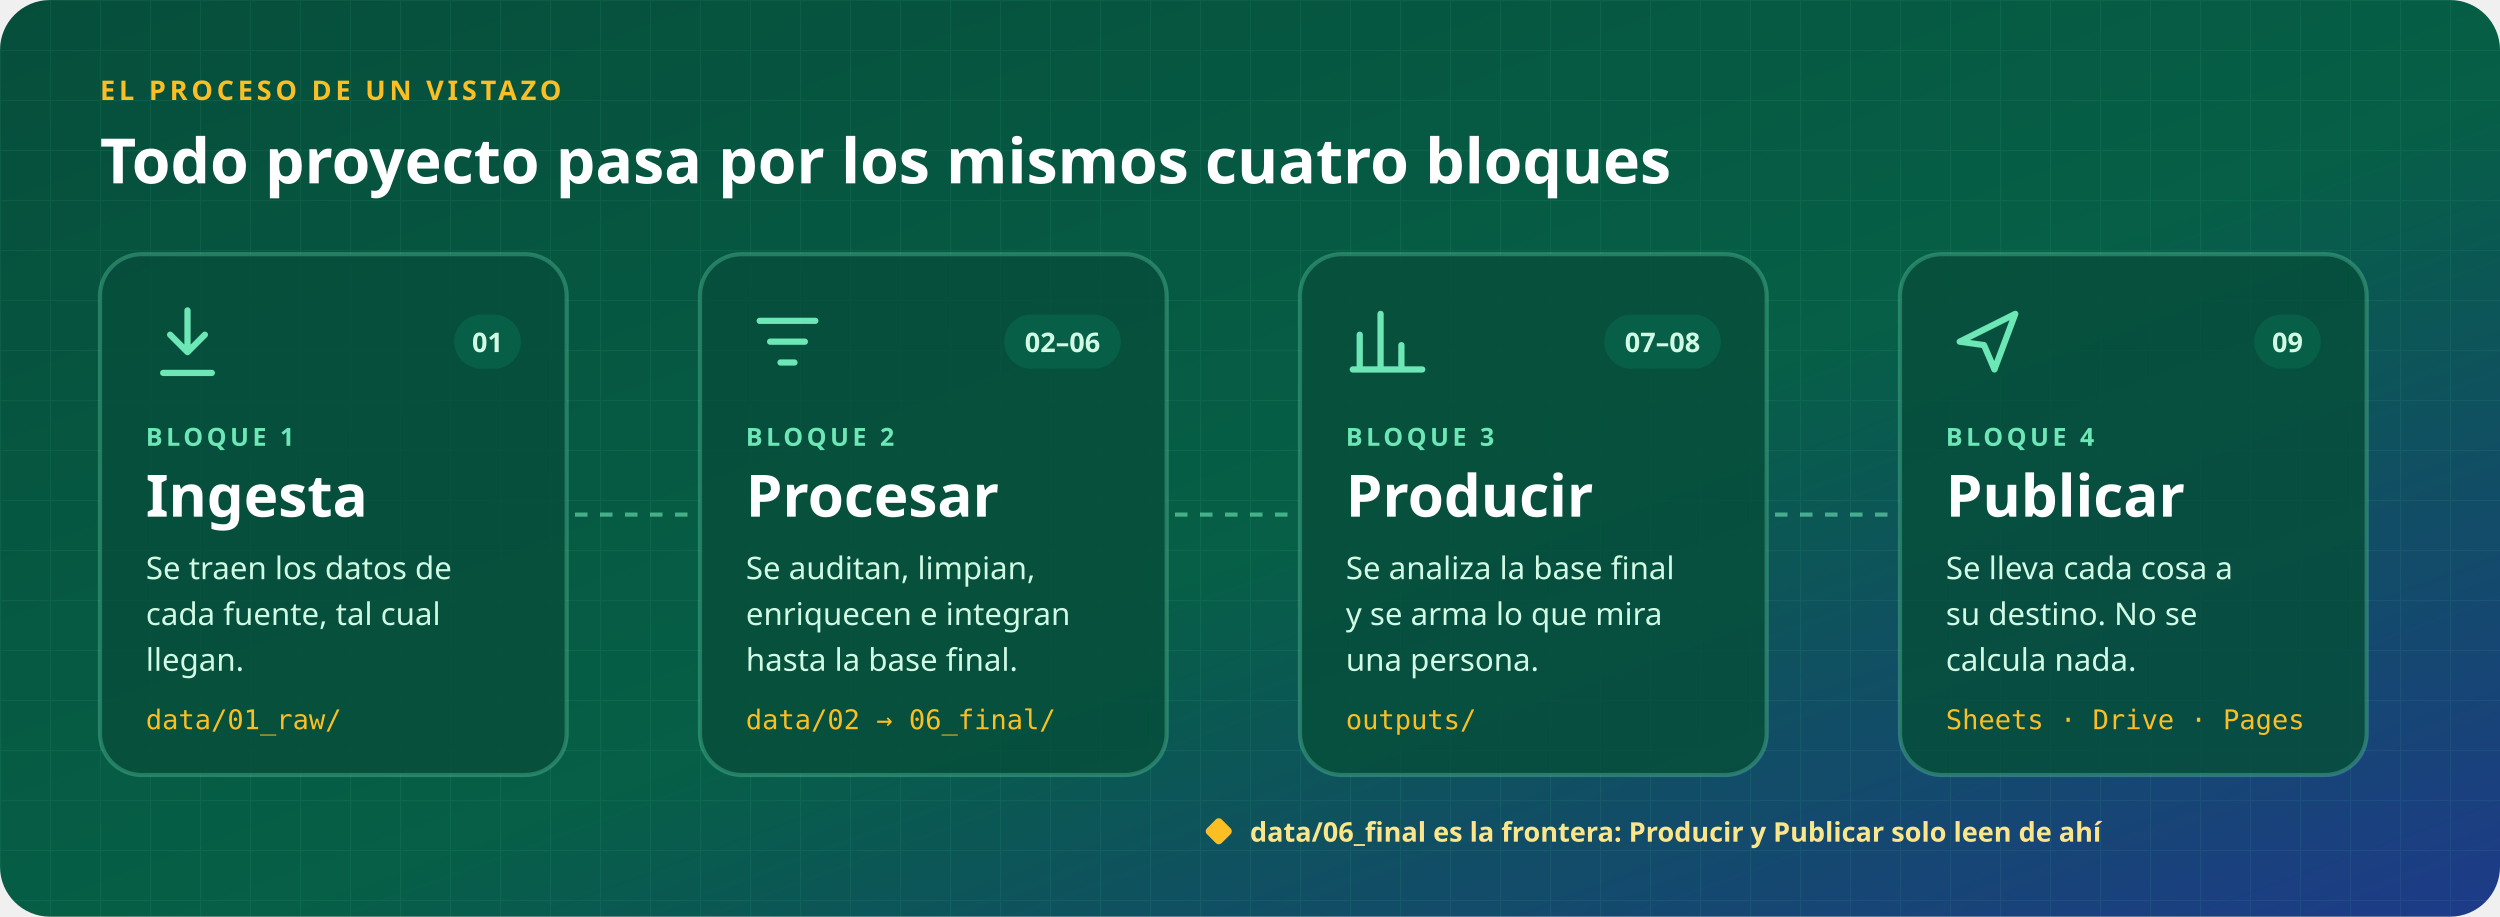
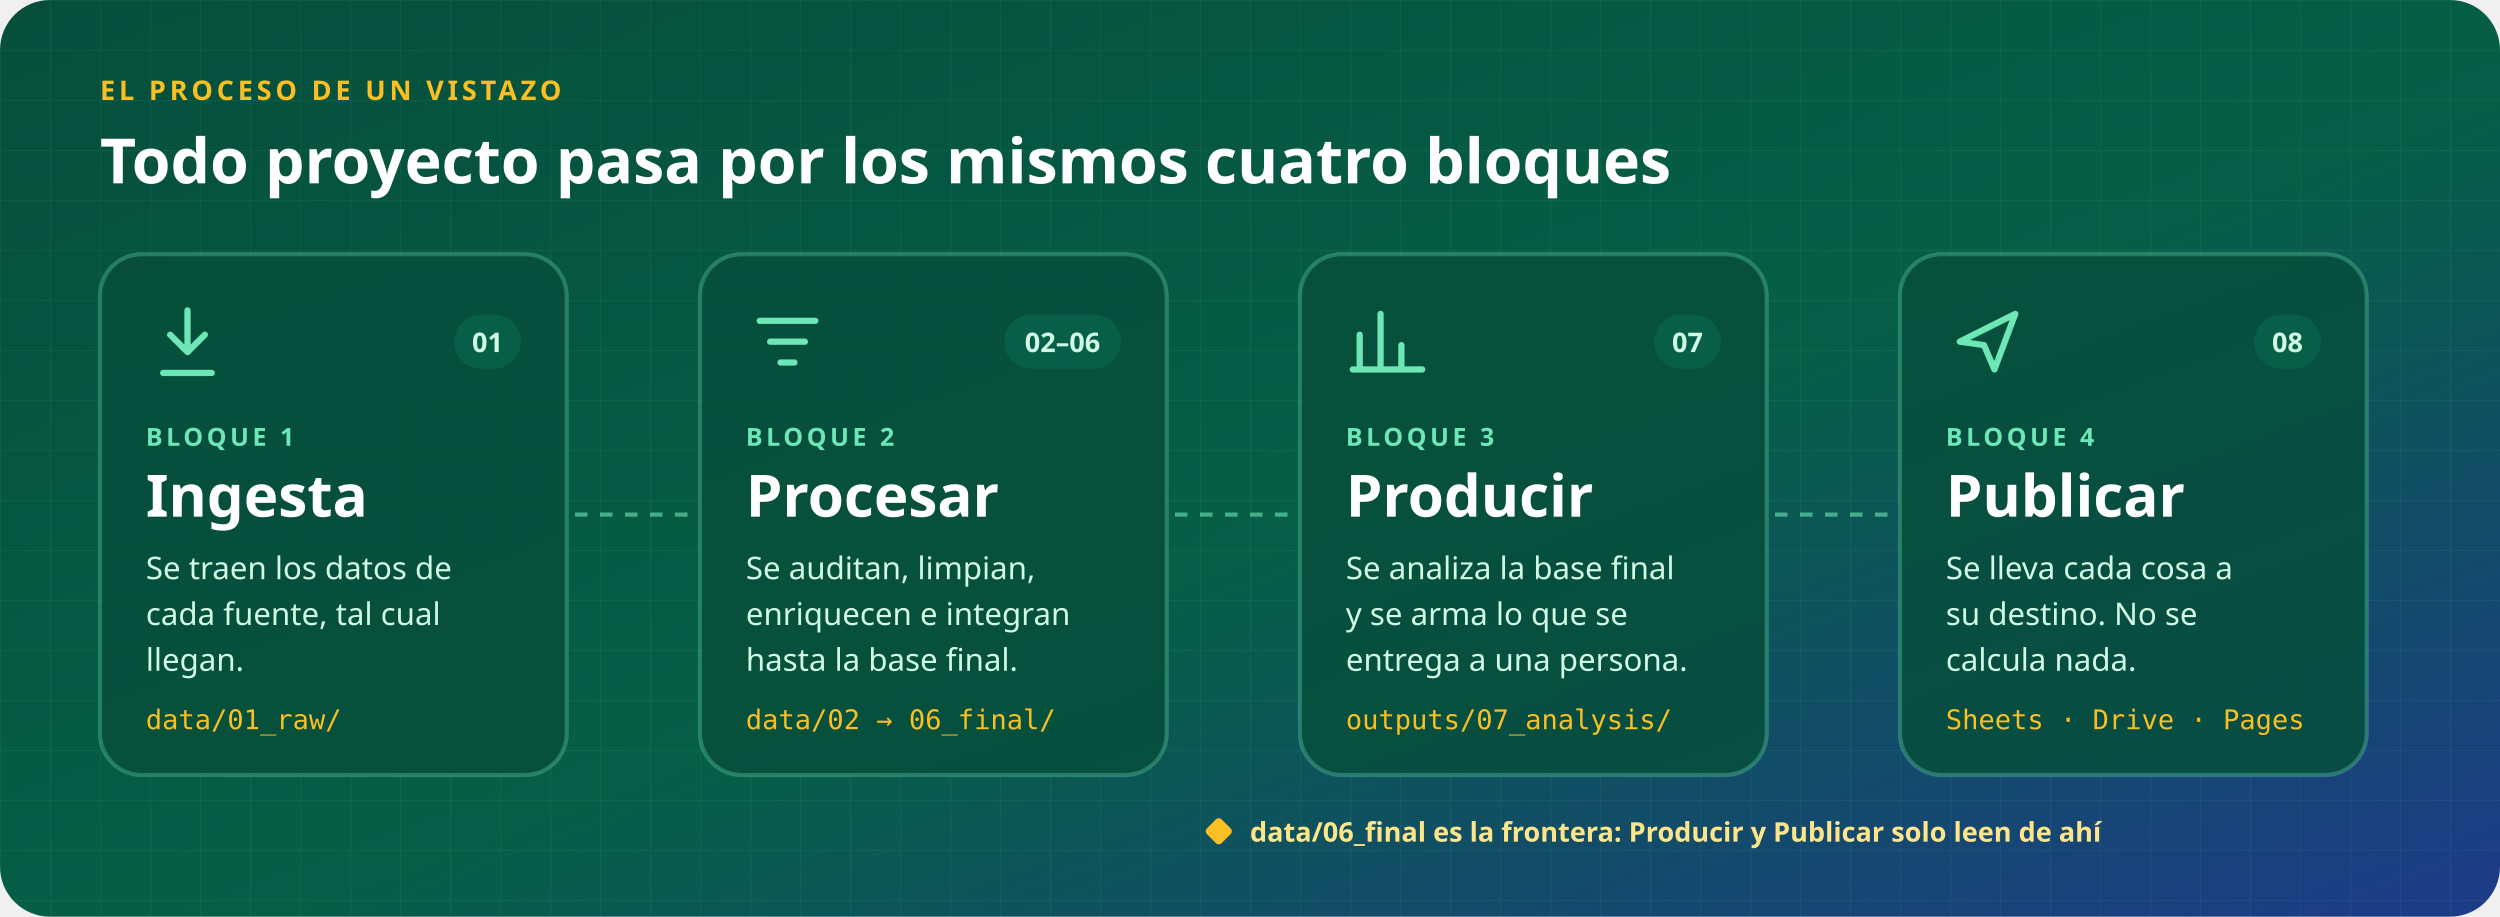
<svg xmlns="http://www.w3.org/2000/svg" width="1200" height="440" viewBox="0 0 1200 440" role="img" aria-label="El proceso en cuatro bloques: Ingesta, Procesar, Producir y Publicar">
  <style>
.t{font:700 58px Segoe UI, Ubuntu, system-ui, sans-serif;fill:#FFFFFF}
.sub{font:400 19px Segoe UI, Ubuntu, system-ui, sans-serif;fill:#D1FAE5}
.ten{font:400 19px Segoe UI, Ubuntu, system-ui, sans-serif;fill:#6EE7B7}
.kick{font:700 13px Segoe UI, Ubuntu, system-ui, sans-serif;fill:#FBBF24;letter-spacing:.14em}
.h2{font:700 30px Segoe UI, Ubuntu, system-ui, sans-serif;fill:#FFFFFF}
.lbl{font:600 15px Segoe UI, Ubuntu, system-ui, sans-serif}
.mini{font:600 13px Segoe UI, Ubuntu, system-ui, sans-serif;fill:#D1FAE5}
.txt{font:400 15px Segoe UI, Ubuntu, system-ui, sans-serif;fill:#D1FAE5}
.peq{font:400 13px Segoe UI, Ubuntu, system-ui, sans-serif;fill:#D1FAE5}
.mono{font:400 13px ui-monospace, Consolas, monospace;fill:#FBBF24}
.card{animation:card 8s ease-in-out infinite}@keyframes card{0%,30%,100%{transform:translateY(0)}5%,24%{transform:translateY(-6px)}}
.borde{stroke:#6EE7B7;stroke-opacity:.3;animation:borde 8s ease-in-out infinite}@keyframes borde{0%,30%,100%{stroke:#6EE7B7;stroke-opacity:.3}5%,24%{stroke:#FBBF24;stroke-opacity:1}}
.icono{stroke:#6EE7B7;animation:icono 8s ease-in-out infinite}@keyframes icono{0%,30%,100%{stroke:#6EE7B7}5%,24%{stroke:#FBBF24}}
.badge{fill:#065F46;animation:badge 8s ease-in-out infinite}@keyframes badge{0%,30%,100%{fill:#065F46}5%,24%{fill:#FBBF24}}
.badget{font:700 13px Segoe UI, Ubuntu, system-ui, sans-serif;fill:#D1FAE5;animation:badget 8s ease-in-out infinite}@keyframes badget{0%,30%,100%{fill:#D1FAE5}5%,24%{fill:#064E3B}}
.guion{animation:guion .6s linear infinite}@keyframes guion{to{stroke-dashoffset:-12}}
.pkt{opacity:0;animation:pkt 2s linear infinite}@keyframes pkt{0%{transform:translateX(0);opacity:0}10%,90%{opacity:1}100%{transform:translateX(60px);opacity:0}}
.front{animation:front 3s ease-in-out infinite}@keyframes front{0%,100%{opacity:.55}50%{opacity:1}}
@media (prefers-reduced-motion: reduce){*{animation:none!important}}
</style>
  <defs>
    <linearGradient id="fondo" x1="0" y1="0" x2="1" y2="1">
      <stop offset="0" stop-color="#064E3B" />
      <stop offset=".55" stop-color="#065F46" />
      <stop offset="1" stop-color="#1E3A8A" />
    </linearGradient>
    <pattern id="grilla" width="24" height="24" patternUnits="userSpaceOnUse">
      <path d="M24 0H0V24" fill="none" stroke="#6EE7B7" stroke-opacity=".07" />
    </pattern>
    <clipPath id="marco">
      <rect width="1200" height="440" rx="24" />
    </clipPath>
  </defs>
  <g clip-path="url(#marco)">
    <rect width="1200" height="440" fill="url(#fondo)" />
    <rect width="1200" height="440" fill="url(#grilla)" />
    <text x="48" y="48" class="kick">EL PROCESO DE UN VISTAZO</text>
    <text x="48" y="88" class="h2">Todo proyecto pasa por los mismos cuatro bloques</text>
    <g class="card" style="animation-delay:0s">
      <rect x="48" y="122" width="224" height="250" rx="20" fill="#064E3B" fill-opacity=".85" stroke-width="2" class="borde" style="animation-delay:0s" />
      <g transform="translate(70 144) scale(1.6667)">
        <path d="M12 3v12M7 10l5 5 5-5M5 21h14" fill="none" stroke-width="1.8" stroke-linecap="round" stroke-linejoin="round" class="icono" style="animation-delay:0s" />
      </g>
      <rect x="218" y="151" width="32" height="26" rx="13" class="badge" style="animation-delay:0s" />
      <text x="234" y="169" text-anchor="middle" class="badget" style="animation-delay:0s">01</text>
      <text x="70" y="214" style="font:700 12px Segoe UI, Ubuntu, system-ui, sans-serif;fill:#6EE7B7;letter-spacing:.14em">BLOQUE 1</text>
      <text x="70" y="248" style="font:700 28px Segoe UI, Ubuntu, system-ui, sans-serif;fill:#FFFFFF">Ingesta</text>
      <text x="70" y="278" class="txt">Se traen los datos de</text>
      <text x="70" y="300" class="txt">cada fuente, tal cual</text>
      <text x="70" y="322" class="txt">llegan.</text>
      <text x="70" y="350" class="mono">data/01_raw/</text>
    </g>
    <line x1="276" y1="247" x2="332" y2="247" stroke="#6EE7B7" stroke-opacity=".6" stroke-width="2" stroke-dasharray="6 6" class="guion" />
    <circle cx="274" cy="247" r="6" fill="#FBBF24" class="pkt" style="animation-delay:1s" />
    <g class="card" style="animation-delay:2s">
      <rect x="336" y="122" width="224" height="250" rx="20" fill="#064E3B" fill-opacity=".85" stroke-width="2" class="borde" style="animation-delay:2s" />
      <g transform="translate(358 144) scale(1.6667)">
        <path d="M4 6h16M7 12h10M10 18h4" fill="none" stroke-width="1.8" stroke-linecap="round" stroke-linejoin="round" class="icono" style="animation-delay:2s" />
      </g>
      <rect x="482" y="151" width="56" height="26" rx="13" class="badge" style="animation-delay:2s" />
      <text x="510" y="169" text-anchor="middle" class="badget" style="animation-delay:2s">02–06</text>
      <text x="358" y="214" style="font:700 12px Segoe UI, Ubuntu, system-ui, sans-serif;fill:#6EE7B7;letter-spacing:.14em">BLOQUE 2</text>
      <text x="358" y="248" style="font:700 28px Segoe UI, Ubuntu, system-ui, sans-serif;fill:#FFFFFF">Procesar</text>
      <text x="358" y="278" class="txt">Se auditan, limpian,</text>
      <text x="358" y="300" class="txt">enriquecen e integran</text>
      <text x="358" y="322" class="txt">hasta la base final.</text>
      <text x="358" y="350" class="mono">data/02 → 06_final/</text>
    </g>
    <line x1="564" y1="247" x2="620" y2="247" stroke="#6EE7B7" stroke-opacity=".6" stroke-width="2" stroke-dasharray="6 6" class="guion" />
    <circle cx="562" cy="247" r="6" fill="#FBBF24" class="pkt" style="animation-delay:3s" />
    <g class="card" style="animation-delay:4s">
      <rect x="624" y="122" width="224" height="250" rx="20" fill="#064E3B" fill-opacity=".85" stroke-width="2" class="borde" style="animation-delay:4s" />
      <g transform="translate(646 144) scale(1.6667)">
        <path d="M4 20V10M10 20V4M16 20v-7M22 20H2" fill="none" stroke-width="1.8" stroke-linecap="round" stroke-linejoin="round" class="icono" style="animation-delay:4s" />
      </g>
-       <rect x="770" y="151" width="56" height="26" rx="13" class="badge" style="animation-delay:4s" />
-       <text x="798" y="169" text-anchor="middle" class="badget" style="animation-delay:4s">07–08</text>
+       <rect x="794" y="151" width="32" height="26" rx="13" class="badge" style="animation-delay:4s" />
+       <text x="810" y="169" text-anchor="middle" class="badget" style="animation-delay:4s">07</text>
      <text x="646" y="214" style="font:700 12px Segoe UI, Ubuntu, system-ui, sans-serif;fill:#6EE7B7;letter-spacing:.14em">BLOQUE 3</text>
      <text x="646" y="248" style="font:700 28px Segoe UI, Ubuntu, system-ui, sans-serif;fill:#FFFFFF">Producir</text>
      <text x="646" y="278" class="txt">Se analiza la base final</text>
-       <text x="646" y="300" class="txt">y se arma lo que mira</text>
-       <text x="646" y="322" class="txt">una persona.</text>
-       <text x="646" y="350" class="mono">outputs/</text>
+       <text x="646" y="300" class="txt">y se arma lo que se</text>
+       <text x="646" y="322" class="txt">entrega a una persona.</text>
+       <text x="646" y="350" class="mono">outputs/07_analysis/</text>
    </g>
    <line x1="852" y1="247" x2="908" y2="247" stroke="#6EE7B7" stroke-opacity=".6" stroke-width="2" stroke-dasharray="6 6" class="guion" />
    <circle cx="850" cy="247" r="6" fill="#FBBF24" class="pkt" style="animation-delay:5s" />
    <g class="card" style="animation-delay:6s">
      <rect x="912" y="122" width="224" height="250" rx="20" fill="#064E3B" fill-opacity=".85" stroke-width="2" class="borde" style="animation-delay:6s" />
      <g transform="translate(934 144) scale(1.6667)">
        <path d="M4 12l16-8-6 16-3-7-7-1z" fill="none" stroke-width="1.8" stroke-linecap="round" stroke-linejoin="round" class="icono" style="animation-delay:6s" />
      </g>
      <rect x="1082" y="151" width="32" height="26" rx="13" class="badge" style="animation-delay:6s" />
-       <text x="1098" y="169" text-anchor="middle" class="badget" style="animation-delay:6s">09</text>
+       <text x="1098" y="169" text-anchor="middle" class="badget" style="animation-delay:6s">08</text>
      <text x="934" y="214" style="font:700 12px Segoe UI, Ubuntu, system-ui, sans-serif;fill:#6EE7B7;letter-spacing:.14em">BLOQUE 4</text>
      <text x="934" y="248" style="font:700 28px Segoe UI, Ubuntu, system-ui, sans-serif;fill:#FFFFFF">Publicar</text>
      <text x="934" y="278" class="txt">Se lleva cada cosa a</text>
      <text x="934" y="300" class="txt">su destino. No se</text>
      <text x="934" y="322" class="txt">calcula nada.</text>
      <text x="934" y="350" class="mono">Sheets · Drive · Pages</text>
    </g>
    <g class="front">
      <rect x="580" y="394" width="10" height="10" rx="2" fill="#FBBF24" transform="rotate(45 585 399)" />
      <text x="600" y="404" style="font:600 13px Segoe UI, Ubuntu, system-ui, sans-serif;fill:#FDE68A">data/06_final es la frontera: Producir y Publicar solo leen de ahí</text>
    </g>
  </g>
</svg>
